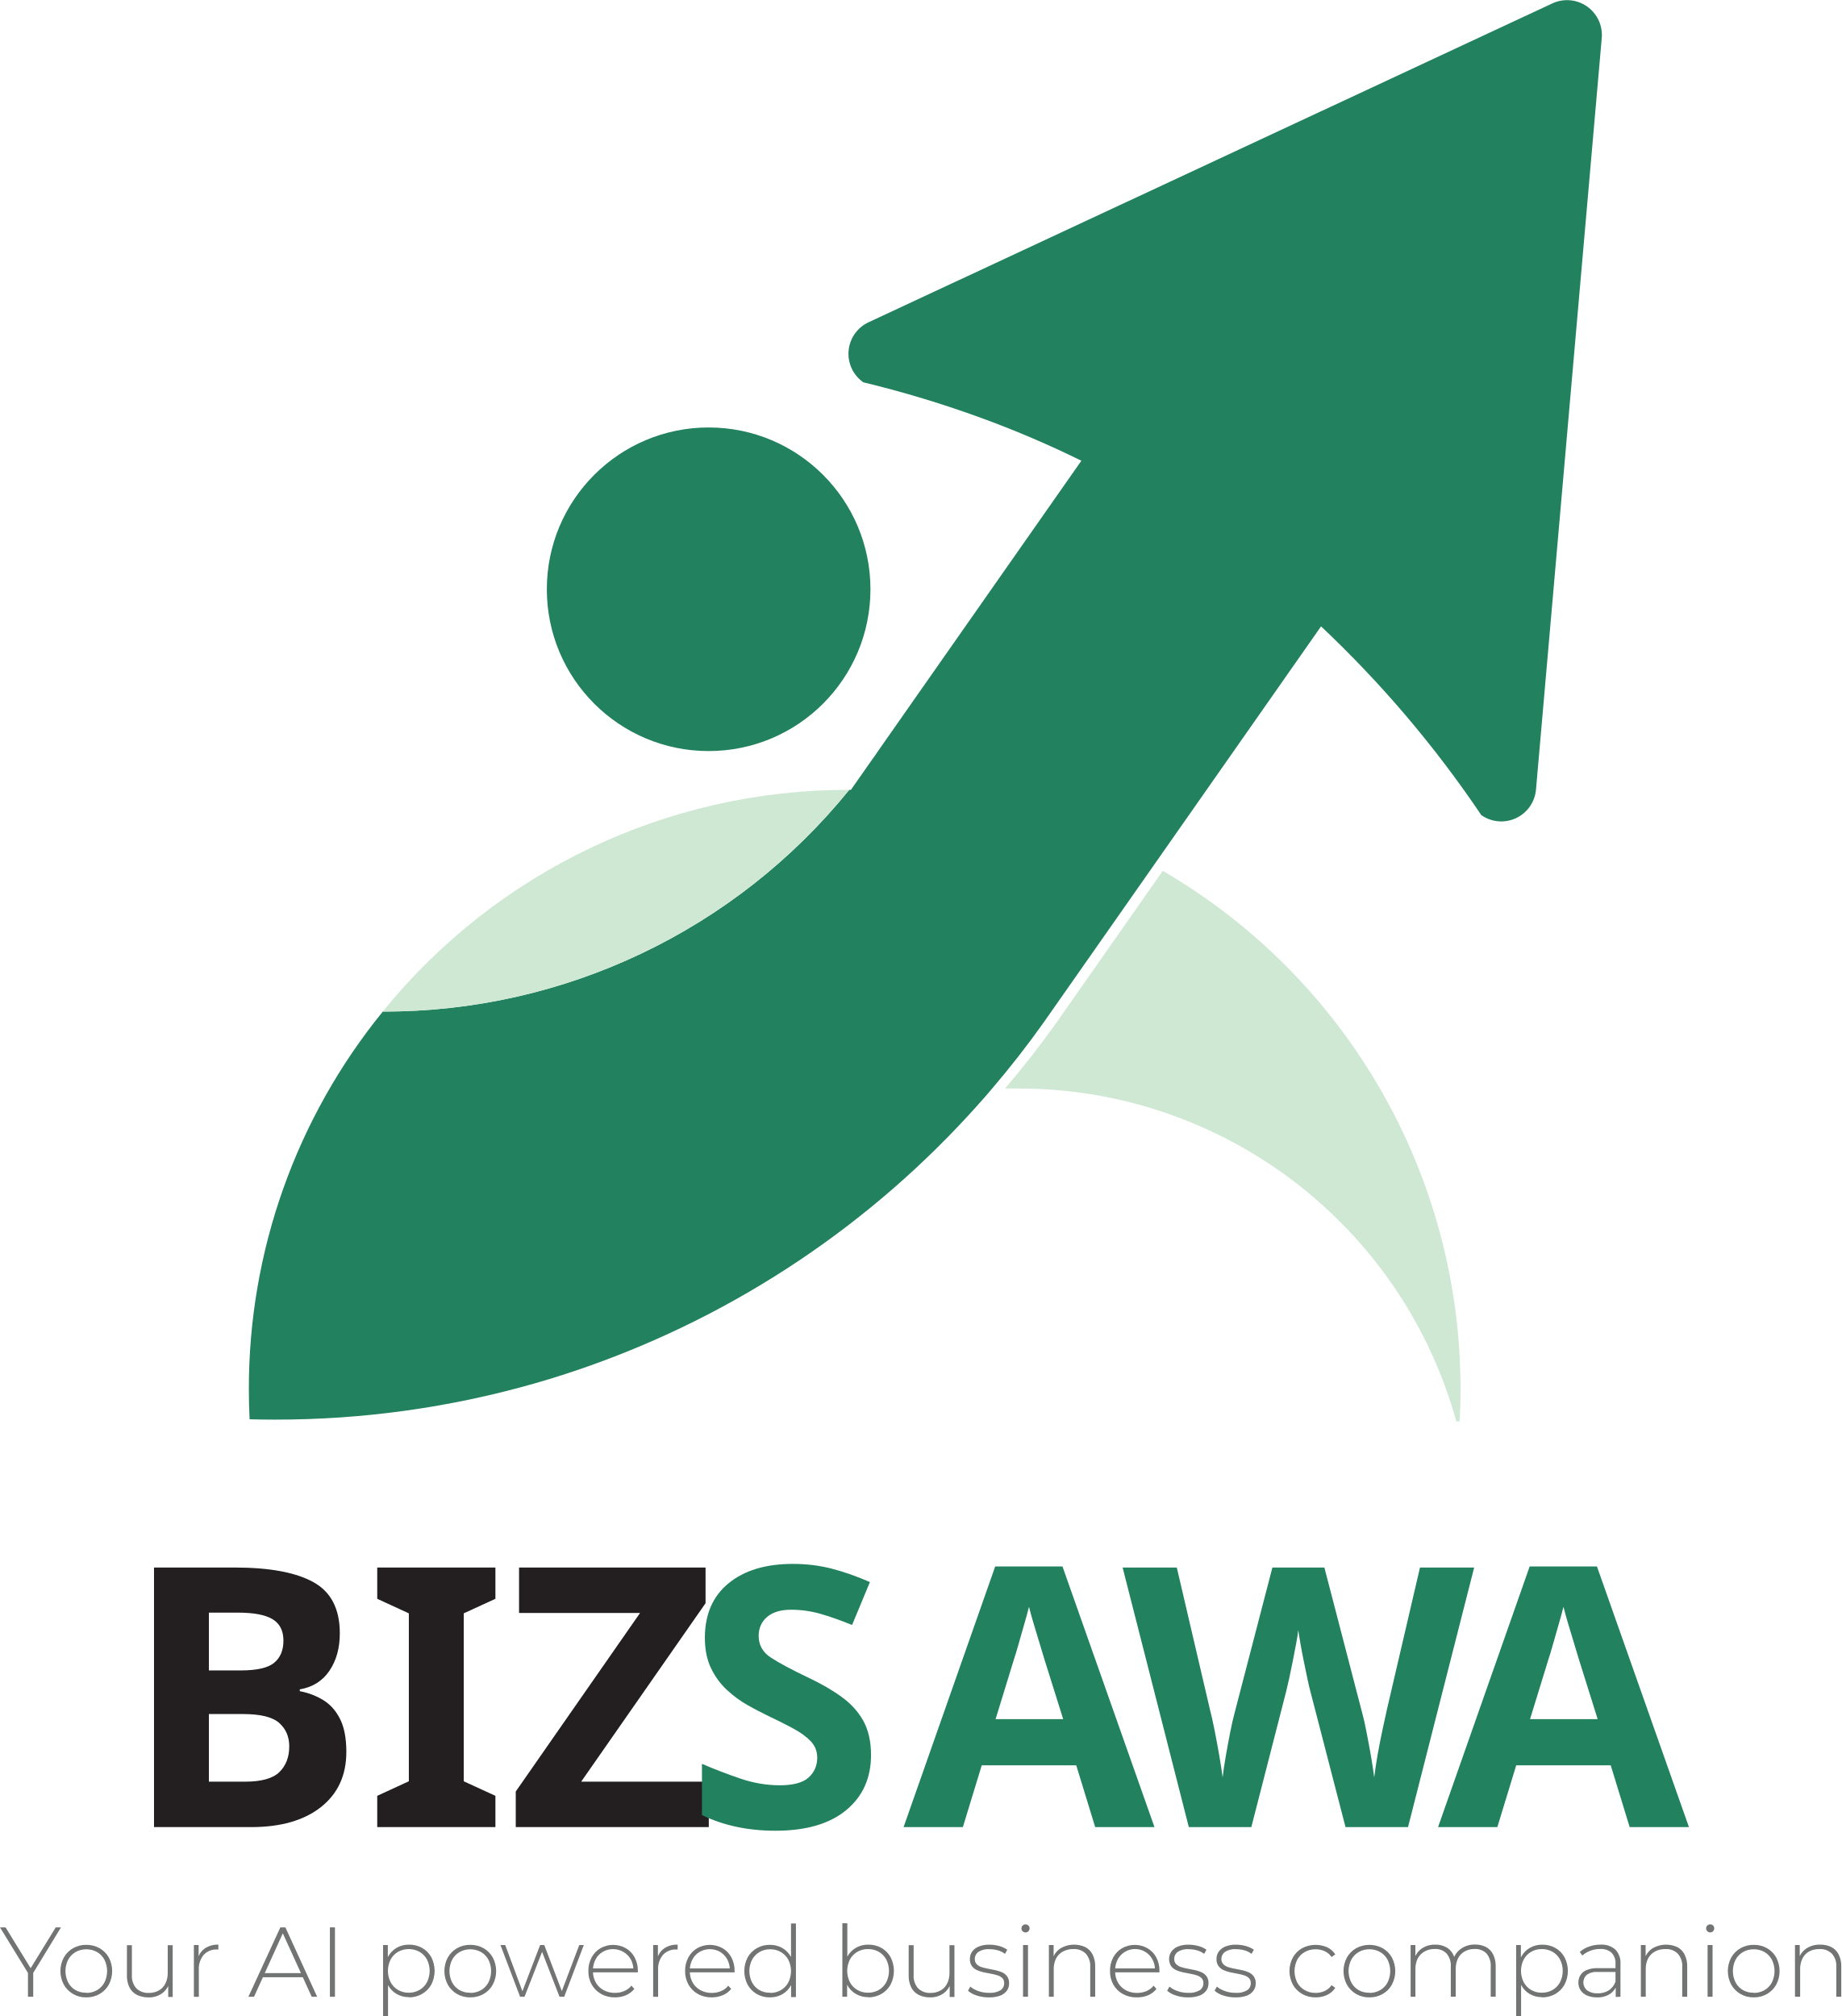
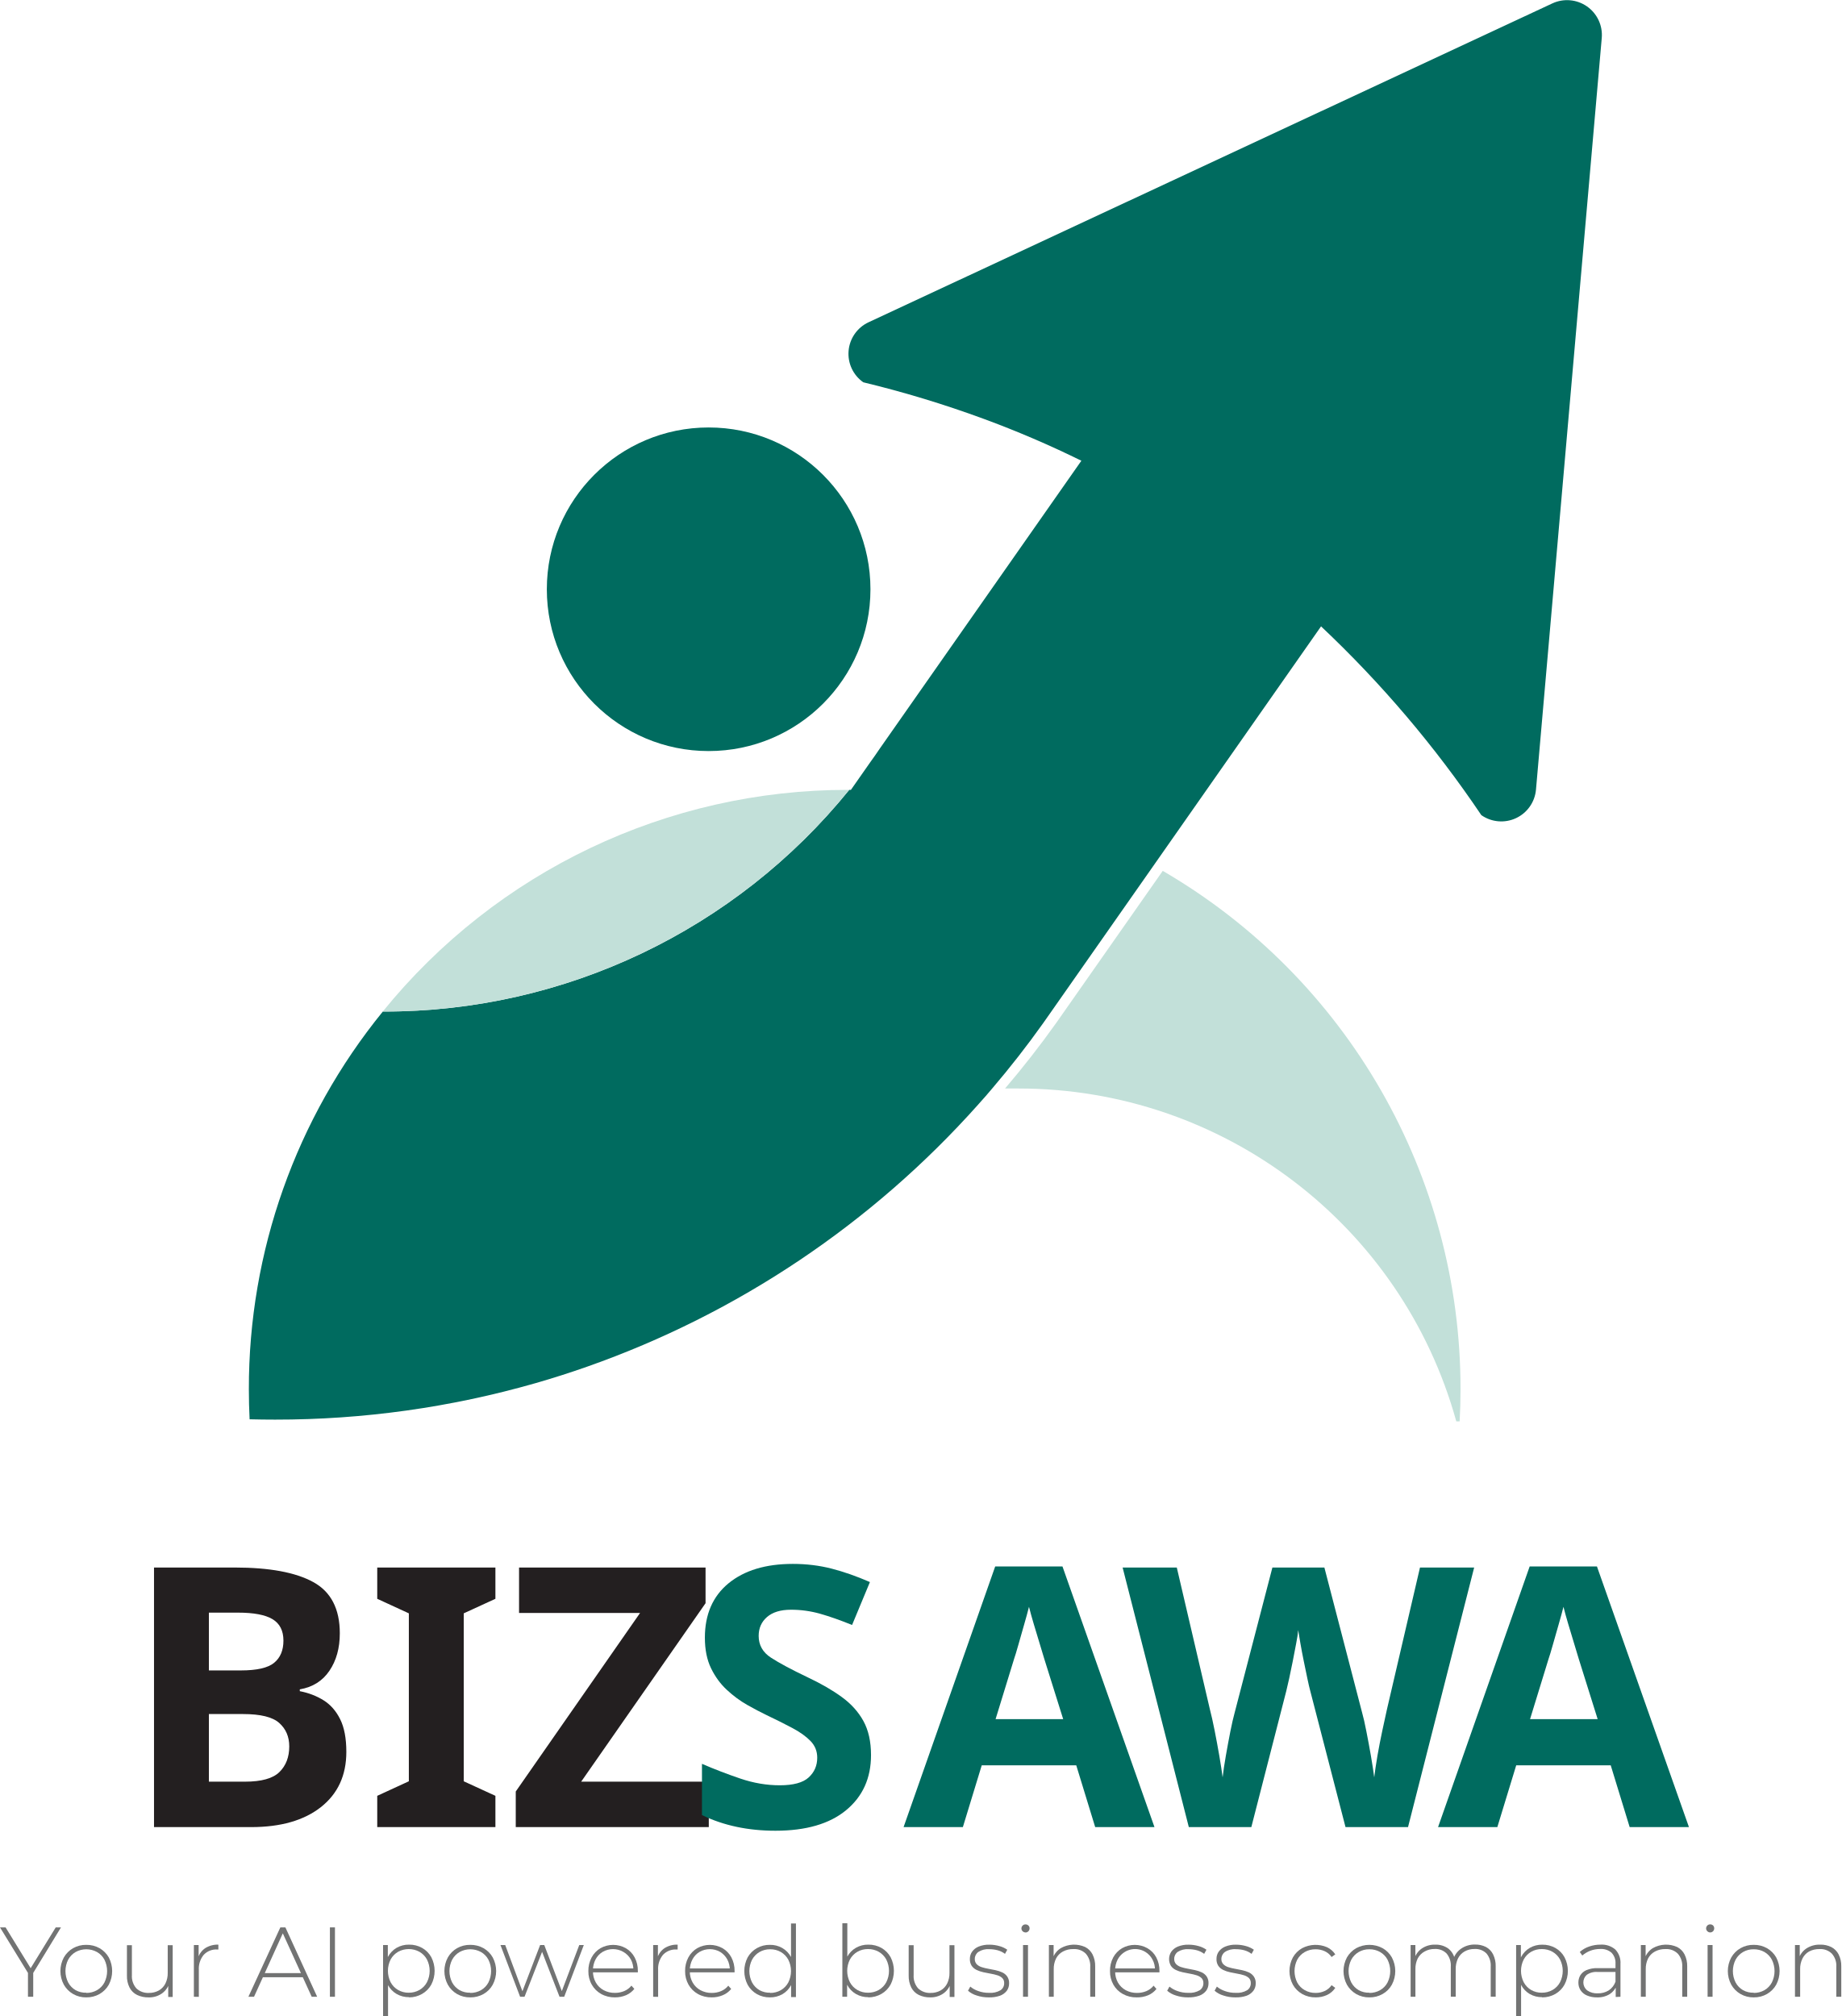
<svg xmlns="http://www.w3.org/2000/svg" viewBox="0 0 445.04 487.32">
  <defs>
-     <style>.cls-1{fill:#cfe8d4;}.cls-2{fill:#f0efef;opacity:0;}.cls-3,.cls-5,.cls-6,.cls-7{fill:#22825f;}.cls-4{font-size:87.87px;fill:#231f20;font-family:FranklinGothic-Heavy, Franklin Gothic Heavy;font-weight:800;}.cls-5{letter-spacing:-0.01em;}.cls-6{letter-spacing:-0.04em;}.cls-7{letter-spacing:-0.03em;}.cls-8{fill:#727373;}</style>
+     <style>.cls-1{fill:#C2E0D9;}.cls-2{fill:#f0efef;opacity:0;}.cls-3,.cls-5,.cls-6,.cls-7{fill:#006B5F;}.cls-4{font-size:87.87px;fill:#231f20;font-family:FranklinGothic-Heavy, Franklin Gothic Heavy;font-weight:800;}.cls-5{letter-spacing:-0.01em;}.cls-6{letter-spacing:-0.04em;}.cls-7{letter-spacing:-0.03em;}.cls-8{fill:#727373;}</style>
  </defs>
  <g id="Layer_1" data-name="Layer 1">
    <path class="cls-1" d="M641.35,616q0,3.9-.21,7.76h-.81A109.75,109.75,0,0,0,534.56,543.3l-2,0-1.3,0q6.51-7.62,12.34-15.81l1.65-2.35,24.13-34.45A144.79,144.79,0,0,1,641.35,616Z" transform="translate(-288.34 -280.18)" />
    <path class="cls-2" d="M568.61,623.75A76.51,76.51,0,0,0,569,616a75.64,75.64,0,0,0-44.22-68.82l.27-.31c1-1.15,2.05-2.33,3.06-3.51l1.3,0c.68,0,1.37,0,2.05,0,49.55-1.83,96.18,32.13,108.87,80.45Z" transform="translate(-288.34 -280.18)" />
    <path class="cls-3" d="M675.49,289.34l-15.9,181.72a8.42,8.42,0,0,1-13.21,6.16,269.93,269.93,0,0,0-38.74-45.63l-41.41,59.15L542.1,525.19l-1.65,2.35q-5.82,8.18-12.34,15.81c-1,1.18-2,2.36-3.06,3.51l-.27.31a228,228,0,0,1-94.5,63.36h0q-6.18,2.18-12.52,4a227.63,227.63,0,0,1-62.93,8.81q-3.09,0-6.16-.08c-.12-2.4-.18-4.83-.18-7.26a144.26,144.26,0,0,1,32.38-91.3h.23a144.55,144.55,0,0,0,112.5-53.58H494l4.64-6.63c.79-1.09,1.57-2.2,2.32-3.32l48.75-69.62A244.78,244.78,0,0,0,526,381.39a262.74,262.74,0,0,0-29-8.8,8.41,8.41,0,0,1,1.27-14.51l24-11.19,48.87-22.79L663.55,281A8.42,8.42,0,0,1,675.49,289.34Z" transform="translate(-288.34 -280.18)" />
    <path class="cls-1" d="M493.37,471.11h.22a144.55,144.55,0,0,1-112.5,53.58h-.23A144.6,144.6,0,0,1,493.37,471.11Z" transform="translate(-288.34 -280.18)" />
    <path class="cls-3" d="M498.73,422.62a39.11,39.11,0,1,1-39.11-39.11A39.11,39.11,0,0,1,498.73,422.62Z" transform="translate(-288.34 -280.18)" />
  </g>
  <g id="Layer_4" data-name="Layer 4">
    <text class="cls-4" transform="translate(29.32 441.66)">BIZ<tspan class="cls-5" x="136.3" y="0">S</tspan>
      <tspan class="cls-6" x="189.08" y="0">A</tspan>
      <tspan class="cls-7" x="242.02" y="0">W</tspan>
      <tspan class="cls-3" x="318.26" y="0">A</tspan>
    </text>
    <path class="cls-8" d="M295.1,762.85v-6.09l.29.8-7.05-11.48h1.35l6.4,10.42h-.68l6.4-10.42h1.27l-7,11.48.29-.8v6.09Z" transform="translate(-288.34 -280.18)" />
    <path class="cls-8" d="M309.2,763a6.17,6.17,0,0,1-3.2-.82,6,6,0,0,1-2.23-2.25,6.94,6.94,0,0,1,0-6.58,6,6,0,0,1,2.23-2.24,6.26,6.26,0,0,1,3.2-.81,6.38,6.38,0,0,1,3.21.81,6,6,0,0,1,2.23,2.24,7.09,7.09,0,0,1,0,6.58,6,6,0,0,1-2.23,2.25A6.29,6.29,0,0,1,309.2,763Zm0-1.08a5.08,5.08,0,0,0,2.58-.66,4.61,4.61,0,0,0,1.8-1.86,6.18,6.18,0,0,0,0-5.52,4.64,4.64,0,0,0-1.8-1.85,5.37,5.37,0,0,0-5.16,0,4.78,4.78,0,0,0-1.8,1.85,6.1,6.1,0,0,0,0,5.52,4.74,4.74,0,0,0,1.8,1.86A5.05,5.05,0,0,0,309.2,761.87Z" transform="translate(-288.34 -280.18)" />
    <path class="cls-8" d="M324.25,763a6.16,6.16,0,0,1-2.78-.59,4,4,0,0,1-1.81-1.77,6.09,6.09,0,0,1-.64-2.94v-7.31h1.2v7.22a4.42,4.42,0,0,0,1.08,3.21,4.07,4.07,0,0,0,3,1.1,4.78,4.78,0,0,0,2.45-.6,4,4,0,0,0,1.58-1.69,5.61,5.61,0,0,0,.55-2.58v-6.66h1.2v12.51H329v-3.47l.17.41a4.72,4.72,0,0,1-1.84,2.31A5.35,5.35,0,0,1,324.25,763Z" transform="translate(-288.34 -280.18)" />
    <path class="cls-8" d="M335.2,762.85V750.34h1.15v3.43l-.12-.38a4.4,4.4,0,0,1,1.77-2.33,5.61,5.61,0,0,1,3.12-.81v1.17h-.29a4.15,4.15,0,0,0-3.26,1.3,5.25,5.25,0,0,0-1.17,3.63v6.52Z" transform="translate(-288.34 -280.18)" />
    <path class="cls-8" d="M348.38,762.85l7.72-16.77h1.22L365,762.85h-1.32l-7.29-16H357l-7.26,16Zm2.83-4.72.41-1h10l.41,1Z" transform="translate(-288.34 -280.18)" />
    <path class="cls-8" d="M368.08,762.85V746.08h1.22v16.77Z" transform="translate(-288.34 -280.18)" />
    <path class="cls-8" d="M380.93,767.5V750.34h1.15v4.1l-.19,2.18.24,2.18v8.7Zm6.28-4.55a5.89,5.89,0,0,1-3-.77,5.57,5.57,0,0,1-2.11-2.19,7.76,7.76,0,0,1,0-6.78,5.59,5.59,0,0,1,2.11-2.2,5.88,5.88,0,0,1,3-.76,6.2,6.2,0,0,1,3.17.8,5.74,5.74,0,0,1,2.21,2.24,7.23,7.23,0,0,1,0,6.61,5.83,5.83,0,0,1-2.21,2.25A6.3,6.3,0,0,1,387.21,763Zm-.08-1.08a5.09,5.09,0,0,0,2.59-.66,4.7,4.7,0,0,0,1.81-1.86,6.1,6.1,0,0,0,0-5.52,4.74,4.74,0,0,0-1.81-1.85,5.37,5.37,0,0,0-5.16,0,4.78,4.78,0,0,0-1.8,1.85,6.1,6.1,0,0,0,0,5.52,4.74,4.74,0,0,0,1.8,1.86A5,5,0,0,0,387.13,761.87Z" transform="translate(-288.34 -280.18)" />
    <path class="cls-8" d="M402,763a6.22,6.22,0,0,1-3.2-.82,6,6,0,0,1-2.22-2.25,6.94,6.94,0,0,1,0-6.58,6,6,0,0,1,2.22-2.24,6.32,6.32,0,0,1,3.2-.81,6.39,6.39,0,0,1,3.22.81,5.9,5.9,0,0,1,2.22,2.24,7,7,0,0,1,0,6.58,5.85,5.85,0,0,1-2.22,2.25A6.3,6.3,0,0,1,402,763Zm0-1.08a5.09,5.09,0,0,0,2.59-.66,4.61,4.61,0,0,0,1.8-1.86,6.18,6.18,0,0,0,0-5.52,4.64,4.64,0,0,0-1.8-1.85,5.37,5.37,0,0,0-5.16,0,4.78,4.78,0,0,0-1.8,1.85,6.1,6.1,0,0,0,0,5.52,4.74,4.74,0,0,0,1.8,1.86A5,5,0,0,0,402,761.87Z" transform="translate(-288.34 -280.18)" />
    <path class="cls-8" d="M414.05,762.85l-4.75-12.51h1.15l4.41,11.84h-.5l4.53-11.84h1l4.51,11.84h-.53l4.48-11.84h1.1l-4.74,12.51h-1.13l-4.41-11.36h.39l-4.44,11.36Z" transform="translate(-288.34 -280.18)" />
    <path class="cls-8" d="M437,763a6.65,6.65,0,0,1-3.35-.82,5.91,5.91,0,0,1-2.27-2.25,6.37,6.37,0,0,1-.83-3.28,6.76,6.76,0,0,1,.78-3.3,5.77,5.77,0,0,1,2.14-2.24,6.27,6.27,0,0,1,6.13,0,5.6,5.6,0,0,1,2.13,2.21,6.79,6.79,0,0,1,.78,3.3c0,.05,0,.1,0,.16a.88.88,0,0,0,0,.17h-11V756h10.4l-.48.46a5.32,5.32,0,0,0-.61-2.63A4.86,4.86,0,0,0,439,752a5,5,0,0,0-5,0,4.61,4.61,0,0,0-1.71,1.82,5.49,5.49,0,0,0-.63,2.65v.22a5.34,5.34,0,0,0,.69,2.72,4.75,4.75,0,0,0,1.88,1.84,5.57,5.57,0,0,0,2.73.66,5.73,5.73,0,0,0,2.24-.43,4.41,4.41,0,0,0,1.76-1.32l.7.79a5.18,5.18,0,0,1-2,1.52A6.8,6.8,0,0,1,437,763Z" transform="translate(-288.34 -280.18)" />
    <path class="cls-8" d="M446.21,762.85V750.34h1.15v3.43l-.12-.38a4.42,4.42,0,0,1,1.78-2.33,5.6,5.6,0,0,1,3.11-.81v1.17h-.29a4.17,4.17,0,0,0-3.26,1.3,5.25,5.25,0,0,0-1.17,3.63v6.52Z" transform="translate(-288.34 -280.18)" />
    <path class="cls-8" d="M460.38,763a6.65,6.65,0,0,1-3.35-.82,5.91,5.91,0,0,1-2.27-2.25,6.47,6.47,0,0,1-.83-3.28,6.76,6.76,0,0,1,.78-3.3,5.77,5.77,0,0,1,2.14-2.24,6.27,6.27,0,0,1,6.13,0,5.6,5.6,0,0,1,2.13,2.21,6.79,6.79,0,0,1,.78,3.3.92.92,0,0,1,0,.16.91.91,0,0,0,0,.17H454.82V756h10.4l-.48.46a5.32,5.32,0,0,0-.61-2.63,4.86,4.86,0,0,0-1.72-1.82,5,5,0,0,0-5,0,4.61,4.61,0,0,0-1.71,1.82,5.49,5.49,0,0,0-.63,2.65v.22a5.34,5.34,0,0,0,.69,2.72,4.75,4.75,0,0,0,1.88,1.84,5.57,5.57,0,0,0,2.73.66,5.73,5.73,0,0,0,2.24-.43,4.41,4.41,0,0,0,1.76-1.32l.7.79a5.11,5.11,0,0,1-2.05,1.52A6.73,6.73,0,0,1,460.38,763Z" transform="translate(-288.34 -280.18)" />
    <path class="cls-8" d="M474.42,763a6.25,6.25,0,0,1-3.15-.8,5.92,5.92,0,0,1-2.22-2.25,7.17,7.17,0,0,1,0-6.62,5.87,5.87,0,0,1,2.22-2.23,6.15,6.15,0,0,1,3.15-.8,5.85,5.85,0,0,1,3,.76,5.54,5.54,0,0,1,2.11,2.18,7,7,0,0,1,.78,3.41,7.11,7.11,0,0,1-.76,3.38,5.44,5.44,0,0,1-2.1,2.2A5.94,5.94,0,0,1,474.42,763Zm.07-1.08a5.05,5.05,0,0,0,2.58-.66,4.74,4.74,0,0,0,1.8-1.86,6.1,6.1,0,0,0,0-5.52,4.78,4.78,0,0,0-1.8-1.85,5.05,5.05,0,0,0-2.58-.66,5,5,0,0,0-2.57.66,4.78,4.78,0,0,0-1.8,1.85,6.1,6.1,0,0,0,0,5.52,4.74,4.74,0,0,0,1.8,1.86A5,5,0,0,0,474.49,761.87Zm5.06,1v-4.1l.22-2.18-.24-2.18v-9.32h1.19v17.78Z" transform="translate(-288.34 -280.18)" />
    <path class="cls-8" d="M491.94,762.85V745.07h1.2v9.32l-.24,2.18.19,2.18v4.1Zm6.28.1a5.85,5.85,0,0,1-3-.77,5.46,5.46,0,0,1-2.11-2.2,7.78,7.78,0,0,1,0-6.79,5.54,5.54,0,0,1,2.11-2.18,5.85,5.85,0,0,1,3-.76,6.26,6.26,0,0,1,3.18.8,5.82,5.82,0,0,1,2.2,2.23,7.25,7.25,0,0,1,0,6.62,5.87,5.87,0,0,1-2.2,2.25A6.36,6.36,0,0,1,498.22,763Zm-.07-1.08a5.12,5.12,0,0,0,2.59-.66,4.76,4.76,0,0,0,1.81-1.86,6.1,6.1,0,0,0,0-5.52,4.8,4.8,0,0,0-1.81-1.85,5.12,5.12,0,0,0-2.59-.66,5.05,5.05,0,0,0-2.58.66,4.78,4.78,0,0,0-1.8,1.85,6.1,6.1,0,0,0,0,5.52,4.74,4.74,0,0,0,1.8,1.86A5.05,5.05,0,0,0,498.15,761.87Z" transform="translate(-288.34 -280.18)" />
    <path class="cls-8" d="M513.2,763a6.16,6.16,0,0,1-2.78-.59,4.07,4.07,0,0,1-1.81-1.77,6.21,6.21,0,0,1-.64-2.94v-7.31h1.2v7.22a4.42,4.42,0,0,0,1.08,3.21,4.07,4.07,0,0,0,3,1.1,4.78,4.78,0,0,0,2.45-.6,4,4,0,0,0,1.58-1.69,5.61,5.61,0,0,0,.55-2.58v-6.66h1.2v12.51h-1.15v-3.47l.17.41a4.72,4.72,0,0,1-1.84,2.31A5.35,5.35,0,0,1,513.2,763Z" transform="translate(-288.34 -280.18)" />
    <path class="cls-8" d="M527.31,763a8.92,8.92,0,0,1-2.91-.46,5.5,5.5,0,0,1-2.09-1.15l.55-1a5.94,5.94,0,0,0,1.91,1.07,7.34,7.34,0,0,0,2.59.44,4.8,4.8,0,0,0,2.83-.64,2,2,0,0,0,.86-1.71,1.62,1.62,0,0,0-.44-1.21,3,3,0,0,0-1.19-.68,11.47,11.47,0,0,0-1.63-.39c-.59-.11-1.18-.22-1.77-.35a7.44,7.44,0,0,1-1.63-.55,3.06,3.06,0,0,1-1.19-1,2.92,2.92,0,0,1-.44-1.69,3,3,0,0,1,.53-1.72,3.66,3.66,0,0,1,1.58-1.24,6.54,6.54,0,0,1,2.64-.46,8.78,8.78,0,0,1,2.36.33,6.07,6.07,0,0,1,1.93.89l-.55,1a5.18,5.18,0,0,0-1.78-.87,7.88,7.88,0,0,0-2-.26,4.3,4.3,0,0,0-2.67.67,2.06,2.06,0,0,0-.85,1.68,1.77,1.77,0,0,0,.44,1.26,2.92,2.92,0,0,0,1.19.72,11.44,11.44,0,0,0,1.63.4c.59.11,1.18.22,1.77.35a7.79,7.79,0,0,1,1.63.54,3,3,0,0,1,1.19,1,2.77,2.77,0,0,1,.44,1.64,3,3,0,0,1-.56,1.8,3.69,3.69,0,0,1-1.67,1.2A7.62,7.62,0,0,1,527.31,763Z" transform="translate(-288.34 -280.18)" />
    <path class="cls-8" d="M536.21,747.3a1,1,0,0,1-.7-.29.93.93,0,0,1-.29-.67,1,1,0,0,1,.29-.7.94.94,0,0,1,.7-.28,1,1,0,0,1,.7.27.92.92,0,0,1,.28.69,1,1,0,0,1-1,1Zm-.6,15.55V750.34h1.2v12.51Z" transform="translate(-288.34 -280.18)" />
    <path class="cls-8" d="M541.86,762.85V750.34H543v3.48l-.16-.39a4.68,4.68,0,0,1,1.89-2.33,6.53,6.53,0,0,1,5.91-.27,4.11,4.11,0,0,1,1.77,1.78,6.19,6.19,0,0,1,.64,2.93v7.31h-1.2v-7.21a4.43,4.43,0,0,0-1.07-3.21,3.94,3.94,0,0,0-3-1.11,5.13,5.13,0,0,0-2.54.6,4,4,0,0,0-1.65,1.68,5.6,5.6,0,0,0-.56,2.59v6.66Z" transform="translate(-288.34 -280.18)" />
    <path class="cls-8" d="M563.07,763a6.64,6.64,0,0,1-3.34-.82,5.87,5.87,0,0,1-2.28-2.25,6.47,6.47,0,0,1-.82-3.28,6.76,6.76,0,0,1,.77-3.3,5.79,5.79,0,0,1,2.15-2.24,6.25,6.25,0,0,1,6.12,0,5.55,5.55,0,0,1,2.14,2.21,6.79,6.79,0,0,1,.77,3.3.92.92,0,0,1,0,.16.91.91,0,0,0,0,.17h-11V756h10.4l-.48.46a5.11,5.11,0,0,0-.61-2.63,4.76,4.76,0,0,0-1.71-1.82,4.77,4.77,0,0,0-6.69,1.82,5.6,5.6,0,0,0-.62,2.65v.22a5.44,5.44,0,0,0,.68,2.72,4.89,4.89,0,0,0,1.88,1.84,5.58,5.58,0,0,0,2.74.66,5.77,5.77,0,0,0,2.24-.43,4.48,4.48,0,0,0,1.76-1.32l.69.79a5.08,5.08,0,0,1-2,1.52A6.81,6.81,0,0,1,563.07,763Z" transform="translate(-288.34 -280.18)" />
    <path class="cls-8" d="M575.46,763a8.88,8.88,0,0,1-2.91-.46,5.62,5.62,0,0,1-2.1-1.15l.55-1a6,6,0,0,0,1.92,1.07,7.3,7.3,0,0,0,2.59.44,4.83,4.83,0,0,0,2.83-.64,2,2,0,0,0,.86-1.71,1.66,1.66,0,0,0-.44-1.21,3,3,0,0,0-1.19-.68,11.47,11.47,0,0,0-1.63-.39c-.59-.11-1.18-.22-1.77-.35a7.26,7.26,0,0,1-1.63-.55,3,3,0,0,1-1.19-1,3.24,3.24,0,0,1,.09-3.41,3.66,3.66,0,0,1,1.58-1.24,6.52,6.52,0,0,1,2.63-.46,8.85,8.85,0,0,1,2.37.33,5.91,5.91,0,0,1,1.92.89l-.55,1a5.14,5.14,0,0,0-1.77-.87,7.94,7.94,0,0,0-2-.26A4.3,4.3,0,0,0,573,752a2.06,2.06,0,0,0-.85,1.68,1.73,1.73,0,0,0,.44,1.26,2.92,2.92,0,0,0,1.19.72,11.44,11.44,0,0,0,1.63.4c.59.11,1.18.22,1.77.35a8,8,0,0,1,1.63.54,3,3,0,0,1,1.19,1,2.77,2.77,0,0,1,.44,1.64,3,3,0,0,1-.56,1.8,3.69,3.69,0,0,1-1.67,1.2A7.62,7.62,0,0,1,575.46,763Z" transform="translate(-288.34 -280.18)" />
    <path class="cls-8" d="M586.92,763a8.88,8.88,0,0,1-2.91-.46,5.62,5.62,0,0,1-2.1-1.15l.55-1a6,6,0,0,0,1.92,1.07,7.3,7.3,0,0,0,2.59.44,4.83,4.83,0,0,0,2.83-.64,2,2,0,0,0,.86-1.71,1.66,1.66,0,0,0-.44-1.21,3.05,3.05,0,0,0-1.19-.68,11.81,11.81,0,0,0-1.63-.39c-.59-.11-1.18-.22-1.77-.35a7.1,7.1,0,0,1-1.63-.55,3,3,0,0,1-1.19-1,2.84,2.84,0,0,1-.44-1.69,3,3,0,0,1,.52-1.72,3.69,3.69,0,0,1,1.59-1.24,6.52,6.52,0,0,1,2.63-.46,8.78,8.78,0,0,1,2.36.33,6,6,0,0,1,1.93.89l-.55,1a5.23,5.23,0,0,0-1.77-.87,7.94,7.94,0,0,0-2-.26,4.26,4.26,0,0,0-2.67.67,2.07,2.07,0,0,0-.86,1.68,1.74,1.74,0,0,0,.45,1.26,2.88,2.88,0,0,0,1.18.72,11.78,11.78,0,0,0,1.63.4c.6.11,1.19.22,1.78.35a8,8,0,0,1,1.63.54,3,3,0,0,1,1.18,1,2.7,2.7,0,0,1,.45,1.64,2.93,2.93,0,0,1-.57,1.8,3.65,3.65,0,0,1-1.66,1.2A7.66,7.66,0,0,1,586.92,763Z" transform="translate(-288.34 -280.18)" />
    <path class="cls-8" d="M606.33,763a6.41,6.41,0,0,1-3.25-.82,5.93,5.93,0,0,1-2.25-2.25,7,7,0,0,1,0-6.59,5.83,5.83,0,0,1,2.25-2.24,7,7,0,0,1,6-.23,4.85,4.85,0,0,1,2,1.73l-.89.64a4.06,4.06,0,0,0-1.68-1.41,5.26,5.26,0,0,0-2.18-.46,5.2,5.2,0,0,0-2.62.66,4.69,4.69,0,0,0-1.82,1.85,6.14,6.14,0,0,0,0,5.54,4.67,4.67,0,0,0,1.82,1.84,5.2,5.2,0,0,0,2.62.66,5.1,5.1,0,0,0,2.18-.46,4.06,4.06,0,0,0,1.68-1.41l.89.65a4.82,4.82,0,0,1-2,1.72A6.36,6.36,0,0,1,606.33,763Z" transform="translate(-288.34 -280.18)" />
    <path class="cls-8" d="M619.32,763a6.2,6.2,0,0,1-3.2-.82,6.09,6.09,0,0,1-2.23-2.25,7,7,0,0,1,0-6.58,6.14,6.14,0,0,1,2.23-2.24,6.75,6.75,0,0,1,6.41,0,5.85,5.85,0,0,1,2.23,2.24,7,7,0,0,1,0,6.58,5.81,5.81,0,0,1-2.23,2.25A6.23,6.23,0,0,1,619.32,763Zm0-1.08a5.12,5.12,0,0,0,2.59-.66,4.61,4.61,0,0,0,1.8-1.86,6.18,6.18,0,0,0,0-5.52,4.64,4.64,0,0,0-1.8-1.85,5.12,5.12,0,0,0-2.59-.66,5,5,0,0,0-2.57.66,4.78,4.78,0,0,0-1.8,1.85,6.1,6.1,0,0,0,0,5.52,4.74,4.74,0,0,0,1.8,1.86A5,5,0,0,0,619.32,761.87Z" transform="translate(-288.34 -280.18)" />
    <path class="cls-8" d="M629.29,762.85V750.34h1.15v3.45l-.16-.38a4.62,4.62,0,0,1,1.84-2.31,5.52,5.52,0,0,1,3.12-.85,5.18,5.18,0,0,1,3.15.94A4.31,4.31,0,0,1,640,754l-.41-.17a4.88,4.88,0,0,1,1.89-2.6,5.67,5.67,0,0,1,3.38-1,5.6,5.6,0,0,1,2.63.58,4.08,4.08,0,0,1,1.73,1.78,6.19,6.19,0,0,1,.63,2.93v7.31h-1.2v-7.21a4.55,4.55,0,0,0-1-3.21,3.74,3.74,0,0,0-2.88-1.11,4.75,4.75,0,0,0-2.44.6,4,4,0,0,0-1.59,1.68,5.72,5.72,0,0,0-.55,2.59v6.66H639v-7.21a4.5,4.5,0,0,0-1-3.21,3.71,3.71,0,0,0-2.87-1.11,4.81,4.81,0,0,0-2.45.6A4.07,4.07,0,0,0,631,753.6a5.6,5.6,0,0,0-.55,2.59v6.66Z" transform="translate(-288.34 -280.18)" />
    <path class="cls-8" d="M654.79,767.5V750.34h1.15v4.1l-.19,2.18.24,2.18v8.7Zm6.28-4.55a5.88,5.88,0,0,1-3-.77A5.5,5.5,0,0,1,656,760a7.76,7.76,0,0,1,0-6.78,5.52,5.52,0,0,1,2.11-2.2,5.87,5.87,0,0,1,3-.76,6.26,6.26,0,0,1,3.18.8,5.71,5.71,0,0,1,2.2,2.24,7.15,7.15,0,0,1,0,6.61,5.8,5.8,0,0,1-2.2,2.25A6.36,6.36,0,0,1,661.07,763Zm-.07-1.08a5.12,5.12,0,0,0,2.59-.66,4.7,4.7,0,0,0,1.81-1.86,6.1,6.1,0,0,0,0-5.52,4.74,4.74,0,0,0-1.81-1.85,5.12,5.12,0,0,0-2.59-.66,5.05,5.05,0,0,0-2.58.66,4.83,4.83,0,0,0-1.79,1.85,6.1,6.1,0,0,0,0,5.52,4.78,4.78,0,0,0,1.79,1.86A5.05,5.05,0,0,0,661,761.87Z" transform="translate(-288.34 -280.18)" />
    <path class="cls-8" d="M674.35,763a5.92,5.92,0,0,1-2.41-.45,3.44,3.44,0,0,1-1.56-1.25,3.33,3.33,0,0,1-.54-1.87,3.42,3.42,0,0,1,.45-1.74,3.17,3.17,0,0,1,1.47-1.27,6.47,6.47,0,0,1,2.76-.49h4.6v.93h-4.58a4,4,0,0,0-2.72.72,2.47,2.47,0,0,0,.13,3.72,4.07,4.07,0,0,0,2.57.72,4.75,4.75,0,0,0,2.67-.72,4.24,4.24,0,0,0,1.62-2.09l.33.82a4.31,4.31,0,0,1-1.71,2.17A5.51,5.51,0,0,1,674.35,763Zm4.51-.1V760l-.05-.43v-4.7a3.54,3.54,0,0,0-.95-2.66,3.82,3.82,0,0,0-2.77-.91,6.61,6.61,0,0,0-2.41.44,6.71,6.71,0,0,0-1.9,1.14l-.6-.86a6.57,6.57,0,0,1,2.25-1.31,8.24,8.24,0,0,1,2.76-.46,5,5,0,0,1,3.57,1.17,4.59,4.59,0,0,1,1.25,3.5v7.93Z" transform="translate(-288.34 -280.18)" />
    <path class="cls-8" d="M684.94,762.85V750.34h1.15v3.48l-.16-.39a4.68,4.68,0,0,1,1.89-2.33,6.53,6.53,0,0,1,5.91-.27,4.11,4.11,0,0,1,1.77,1.78,6.19,6.19,0,0,1,.64,2.93v7.31h-1.2v-7.21a4.43,4.43,0,0,0-1.07-3.21,3.93,3.93,0,0,0-3-1.11,5.13,5.13,0,0,0-2.54.6,4,4,0,0,0-1.65,1.68,5.6,5.6,0,0,0-.56,2.59v6.66Z" transform="translate(-288.34 -280.18)" />
    <path class="cls-8" d="M701.67,747.3A.94.94,0,0,1,701,747a.93.93,0,0,1-.29-.67,1,1,0,0,1,.29-.7.94.94,0,0,1,.69-.28,1,1,0,0,1,.71.27,1,1,0,0,1,.27.69,1,1,0,0,1-.27.69A.94.94,0,0,1,701.67,747.3Zm-.6,15.55V750.34h1.2v12.51Z" transform="translate(-288.34 -280.18)" />
    <path class="cls-8" d="M712.22,763a6.17,6.17,0,0,1-3.2-.82,6,6,0,0,1-2.23-2.25,6.94,6.94,0,0,1,0-6.58,6,6,0,0,1,2.23-2.24,6.26,6.26,0,0,1,3.2-.81,6.33,6.33,0,0,1,3.21.81,6,6,0,0,1,2.23,2.24,7.09,7.09,0,0,1,0,6.58,6,6,0,0,1-2.23,2.25A6.23,6.23,0,0,1,712.22,763Zm0-1.08a5.12,5.12,0,0,0,2.59-.66,4.65,4.65,0,0,0,1.79-1.86,6.18,6.18,0,0,0,0-5.52,4.69,4.69,0,0,0-1.79-1.85,5.12,5.12,0,0,0-2.59-.66,5.05,5.05,0,0,0-2.58.66,4.78,4.78,0,0,0-1.8,1.85,6.1,6.1,0,0,0,0,5.52,4.74,4.74,0,0,0,1.8,1.86A5.05,5.05,0,0,0,712.22,761.87Z" transform="translate(-288.34 -280.18)" />
    <path class="cls-8" d="M722.19,762.85V750.34h1.15v3.48l-.17-.39a4.68,4.68,0,0,1,1.89-2.33,5.84,5.84,0,0,1,3.24-.85,5.77,5.77,0,0,1,2.67.58,4.11,4.11,0,0,1,1.77,1.78,6.07,6.07,0,0,1,.64,2.93v7.31h-1.2v-7.21a4.38,4.38,0,0,0-1.07-3.21,3.93,3.93,0,0,0-3-1.11,5.16,5.16,0,0,0-2.54.6A4,4,0,0,0,724,753.6a5.47,5.47,0,0,0-.56,2.59v6.66Z" transform="translate(-288.34 -280.18)" />
  </g>
</svg>
